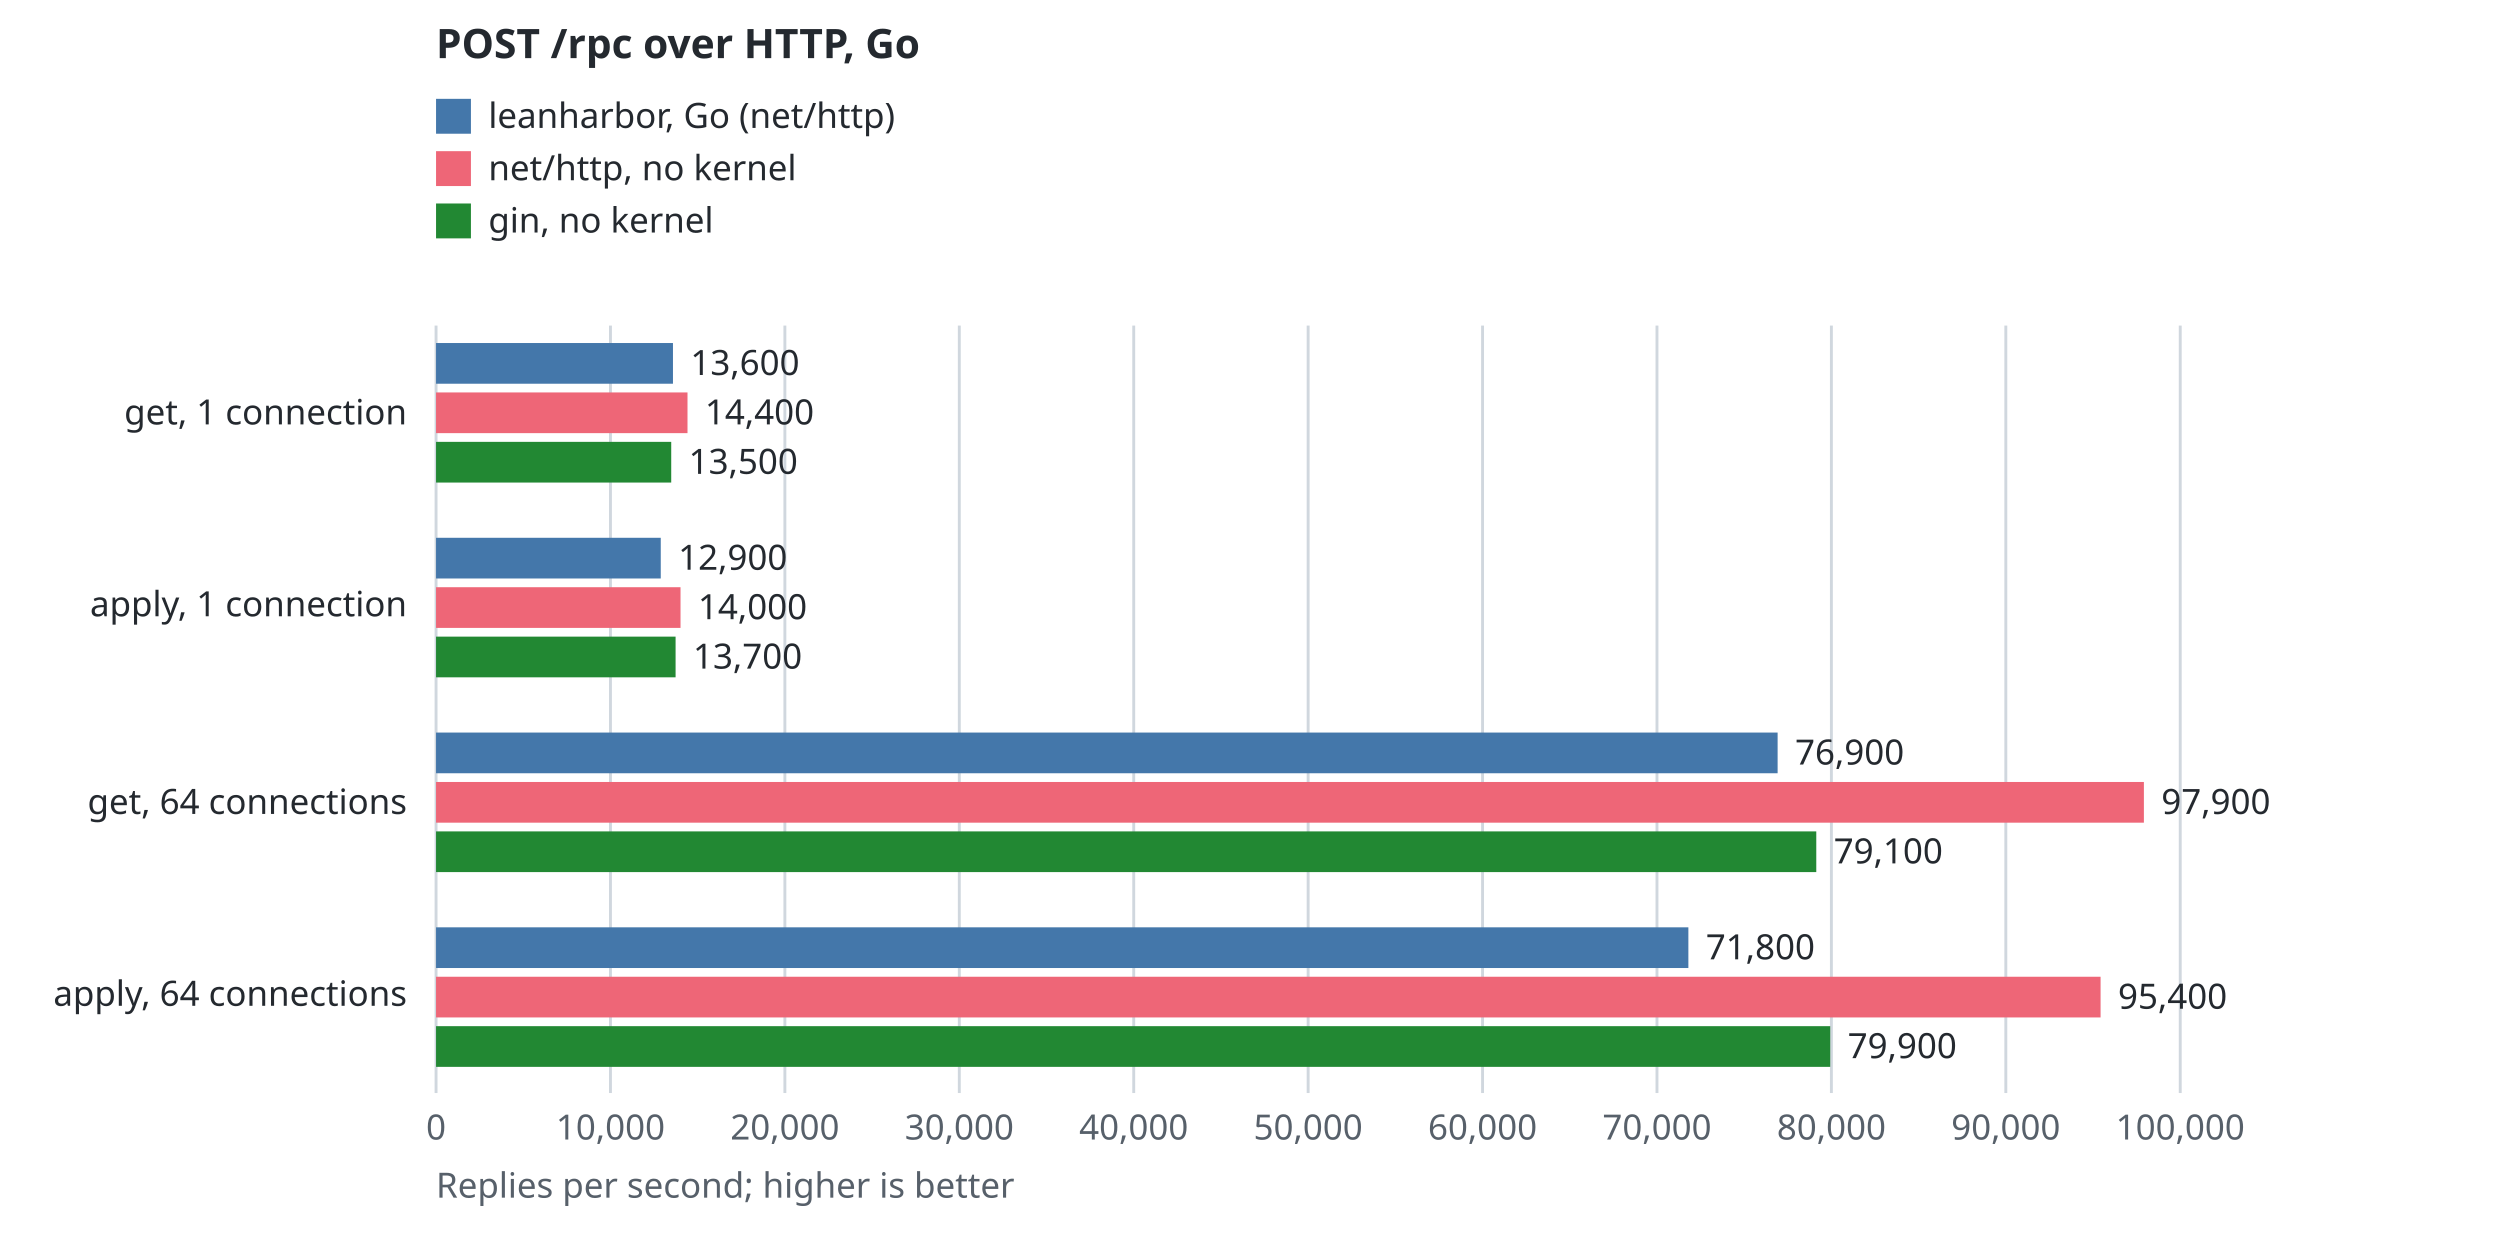
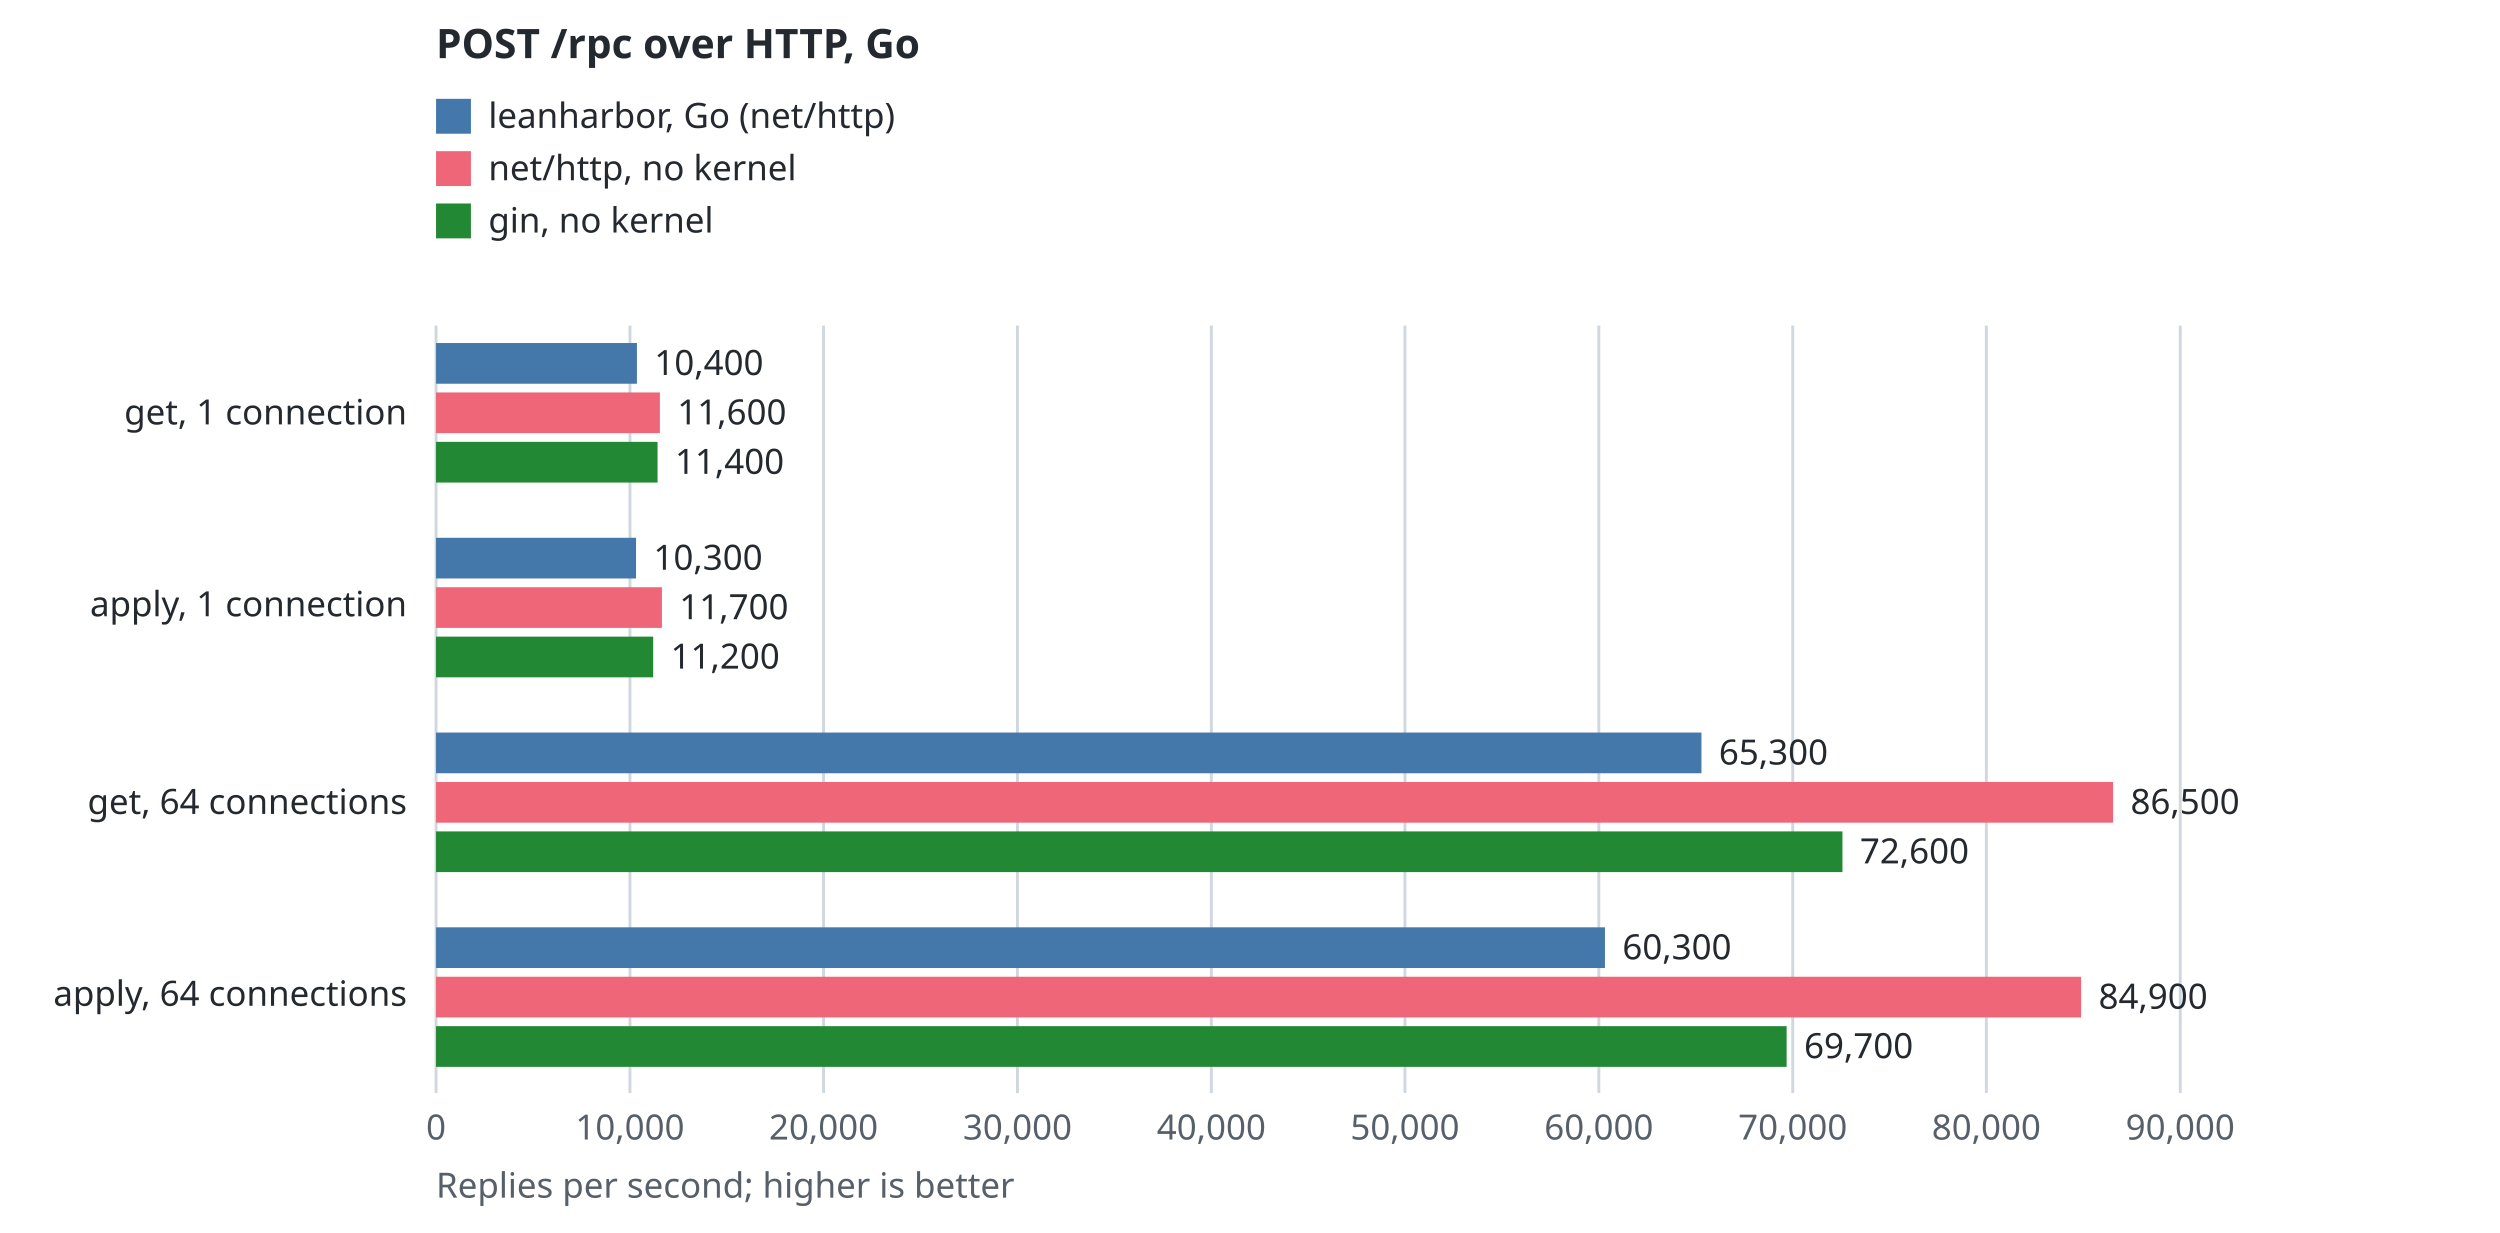
<svg xmlns="http://www.w3.org/2000/svg" viewBox="0 0 860 424" width="860" height="424" role="img">
  <style>text{font-family:system-ui,sans-serif;font-size:12px;fill:#24292f}.title{font-size:14px;font-weight:600}.grid{stroke:#d0d7de}.axis{fill:#57606a}@media(prefers-color-scheme:dark){text{fill:#e6edf3}.grid{stroke:#30363d}.axis{fill:#8b949e}}</style>
  <text class="title" x="150" y="20">POST /rpc over HTTP, Go</text>
  <rect x="150" y="34" width="12" height="12" fill="#4477aa" />
  <text x="168" y="44">leanharbor, Go (net/http)</text>
  <rect x="150" y="52" width="12" height="12" fill="#ee6677" />
  <text x="168" y="62">net/http, no kernel</text>
  <rect x="150" y="70" width="12" height="12" fill="#228833" />
  <text x="168" y="80">gin, no kernel</text>
  <line class="grid" x1="150.0" y1="112" x2="150.0" y2="376" />
  <text class="axis" x="150.0" y="392" text-anchor="middle">0</text>
-   <line class="grid" x1="210.0" y1="112" x2="210.0" y2="376" />
-   <text class="axis" x="210.0" y="392" text-anchor="middle">10,000</text>
-   <line class="grid" x1="270.0" y1="112" x2="270.0" y2="376" />
-   <text class="axis" x="270.0" y="392" text-anchor="middle">20,000</text>
-   <line class="grid" x1="330.0" y1="112" x2="330.0" y2="376" />
-   <text class="axis" x="330.0" y="392" text-anchor="middle">30,000</text>
-   <line class="grid" x1="390.0" y1="112" x2="390.0" y2="376" />
-   <text class="axis" x="390.0" y="392" text-anchor="middle">40,000</text>
-   <line class="grid" x1="450.0" y1="112" x2="450.0" y2="376" />
-   <text class="axis" x="450.0" y="392" text-anchor="middle">50,000</text>
-   <line class="grid" x1="510.0" y1="112" x2="510.0" y2="376" />
-   <text class="axis" x="510.0" y="392" text-anchor="middle">60,000</text>
-   <line class="grid" x1="570.0" y1="112" x2="570.0" y2="376" />
-   <text class="axis" x="570.0" y="392" text-anchor="middle">70,000</text>
-   <line class="grid" x1="630.0" y1="112" x2="630.0" y2="376" />
-   <text class="axis" x="630.0" y="392" text-anchor="middle">80,000</text>
-   <line class="grid" x1="690.0" y1="112" x2="690.0" y2="376" />
-   <text class="axis" x="690.0" y="392" text-anchor="middle">90,000</text>
+   <line class="grid" x1="216.7" y1="112" x2="216.7" y2="376" />
+   <text class="axis" x="216.7" y="392" text-anchor="middle">10,000</text>
+   <line class="grid" x1="283.3" y1="112" x2="283.3" y2="376" />
+   <text class="axis" x="283.3" y="392" text-anchor="middle">20,000</text>
+   <line class="grid" x1="350.0" y1="112" x2="350.0" y2="376" />
+   <text class="axis" x="350.0" y="392" text-anchor="middle">30,000</text>
+   <line class="grid" x1="416.7" y1="112" x2="416.7" y2="376" />
+   <text class="axis" x="416.7" y="392" text-anchor="middle">40,000</text>
+   <line class="grid" x1="483.3" y1="112" x2="483.3" y2="376" />
+   <text class="axis" x="483.3" y="392" text-anchor="middle">50,000</text>
+   <line class="grid" x1="550.0" y1="112" x2="550.0" y2="376" />
+   <text class="axis" x="550.0" y="392" text-anchor="middle">60,000</text>
+   <line class="grid" x1="616.7" y1="112" x2="616.7" y2="376" />
+   <text class="axis" x="616.7" y="392" text-anchor="middle">70,000</text>
+   <line class="grid" x1="683.3" y1="112" x2="683.3" y2="376" />
+   <text class="axis" x="683.3" y="392" text-anchor="middle">80,000</text>
  <line class="grid" x1="750.0" y1="112" x2="750.0" y2="376" />
-   <text class="axis" x="750.0" y="392" text-anchor="middle">100,000</text>
+   <text class="axis" x="750.0" y="392" text-anchor="middle">90,000</text>
  <text class="axis" x="150" y="412">Replies per second; higher is better</text>
-   <rect x="150" y="118" width="81.5" height="14" fill="#4477aa" />
-   <text x="237.5" y="129">13,600</text>
-   <rect x="150" y="135" width="86.5" height="14" fill="#ee6677" />
-   <text x="242.5" y="146">14,400</text>
-   <rect x="150" y="152" width="80.9" height="14" fill="#228833" />
-   <text x="236.9" y="163">13,500</text>
+   <rect x="150" y="118" width="69.1" height="14" fill="#4477aa" />
+   <text x="225.1" y="129">10,400</text>
+   <rect x="150" y="135" width="77.0" height="14" fill="#ee6677" />
+   <text x="233.0" y="146">11,600</text>
+   <rect x="150" y="152" width="76.2" height="14" fill="#228833" />
+   <text x="232.2" y="163">11,400</text>
  <text x="140" y="146" text-anchor="end">get, 1 connection</text>
-   <rect x="150" y="185" width="77.3" height="14" fill="#4477aa" />
-   <text x="233.3" y="196">12,900</text>
-   <rect x="150" y="202" width="84.1" height="14" fill="#ee6677" />
-   <text x="240.1" y="213">14,000</text>
-   <rect x="150" y="219" width="82.4" height="14" fill="#228833" />
-   <text x="238.4" y="230">13,700</text>
+   <rect x="150" y="185" width="68.8" height="14" fill="#4477aa" />
+   <text x="224.8" y="196">10,300</text>
+   <rect x="150" y="202" width="77.7" height="14" fill="#ee6677" />
+   <text x="233.7" y="213">11,700</text>
+   <rect x="150" y="219" width="74.7" height="14" fill="#228833" />
+   <text x="230.7" y="230">11,200</text>
  <text x="140" y="212" text-anchor="end">apply, 1 connection</text>
-   <rect x="150" y="252" width="461.5" height="14" fill="#4477aa" />
-   <text x="617.5" y="263">76,900</text>
-   <rect x="150" y="269" width="587.5" height="14" fill="#ee6677" />
-   <text x="743.5" y="280">97,900</text>
-   <rect x="150" y="286" width="474.8" height="14" fill="#228833" />
-   <text x="630.8" y="297">79,100</text>
+   <rect x="150" y="252" width="435.3" height="14" fill="#4477aa" />
+   <text x="591.3" y="263">65,300</text>
+   <rect x="150" y="269" width="576.9" height="14" fill="#ee6677" />
+   <text x="732.9" y="280">86,500</text>
+   <rect x="150" y="286" width="483.8" height="14" fill="#228833" />
+   <text x="639.8" y="297">72,600</text>
  <text x="140" y="280" text-anchor="end">get, 64 connections</text>
-   <rect x="150" y="319" width="430.8" height="14" fill="#4477aa" />
-   <text x="586.8" y="330">71,800</text>
-   <rect x="150" y="336" width="572.6" height="14" fill="#ee6677" />
-   <text x="728.6" y="347">95,400</text>
-   <rect x="150" y="353" width="479.6" height="14" fill="#228833" />
-   <text x="635.6" y="364">79,900</text>
+   <rect x="150" y="319" width="402.1" height="14" fill="#4477aa" />
+   <text x="558.1" y="330">60,300</text>
+   <rect x="150" y="336" width="565.9" height="14" fill="#ee6677" />
+   <text x="721.9" y="347">84,900</text>
+   <rect x="150" y="353" width="464.6" height="14" fill="#228833" />
+   <text x="620.6" y="364">69,700</text>
  <text x="140" y="346" text-anchor="end">apply, 64 connections</text>
</svg>
